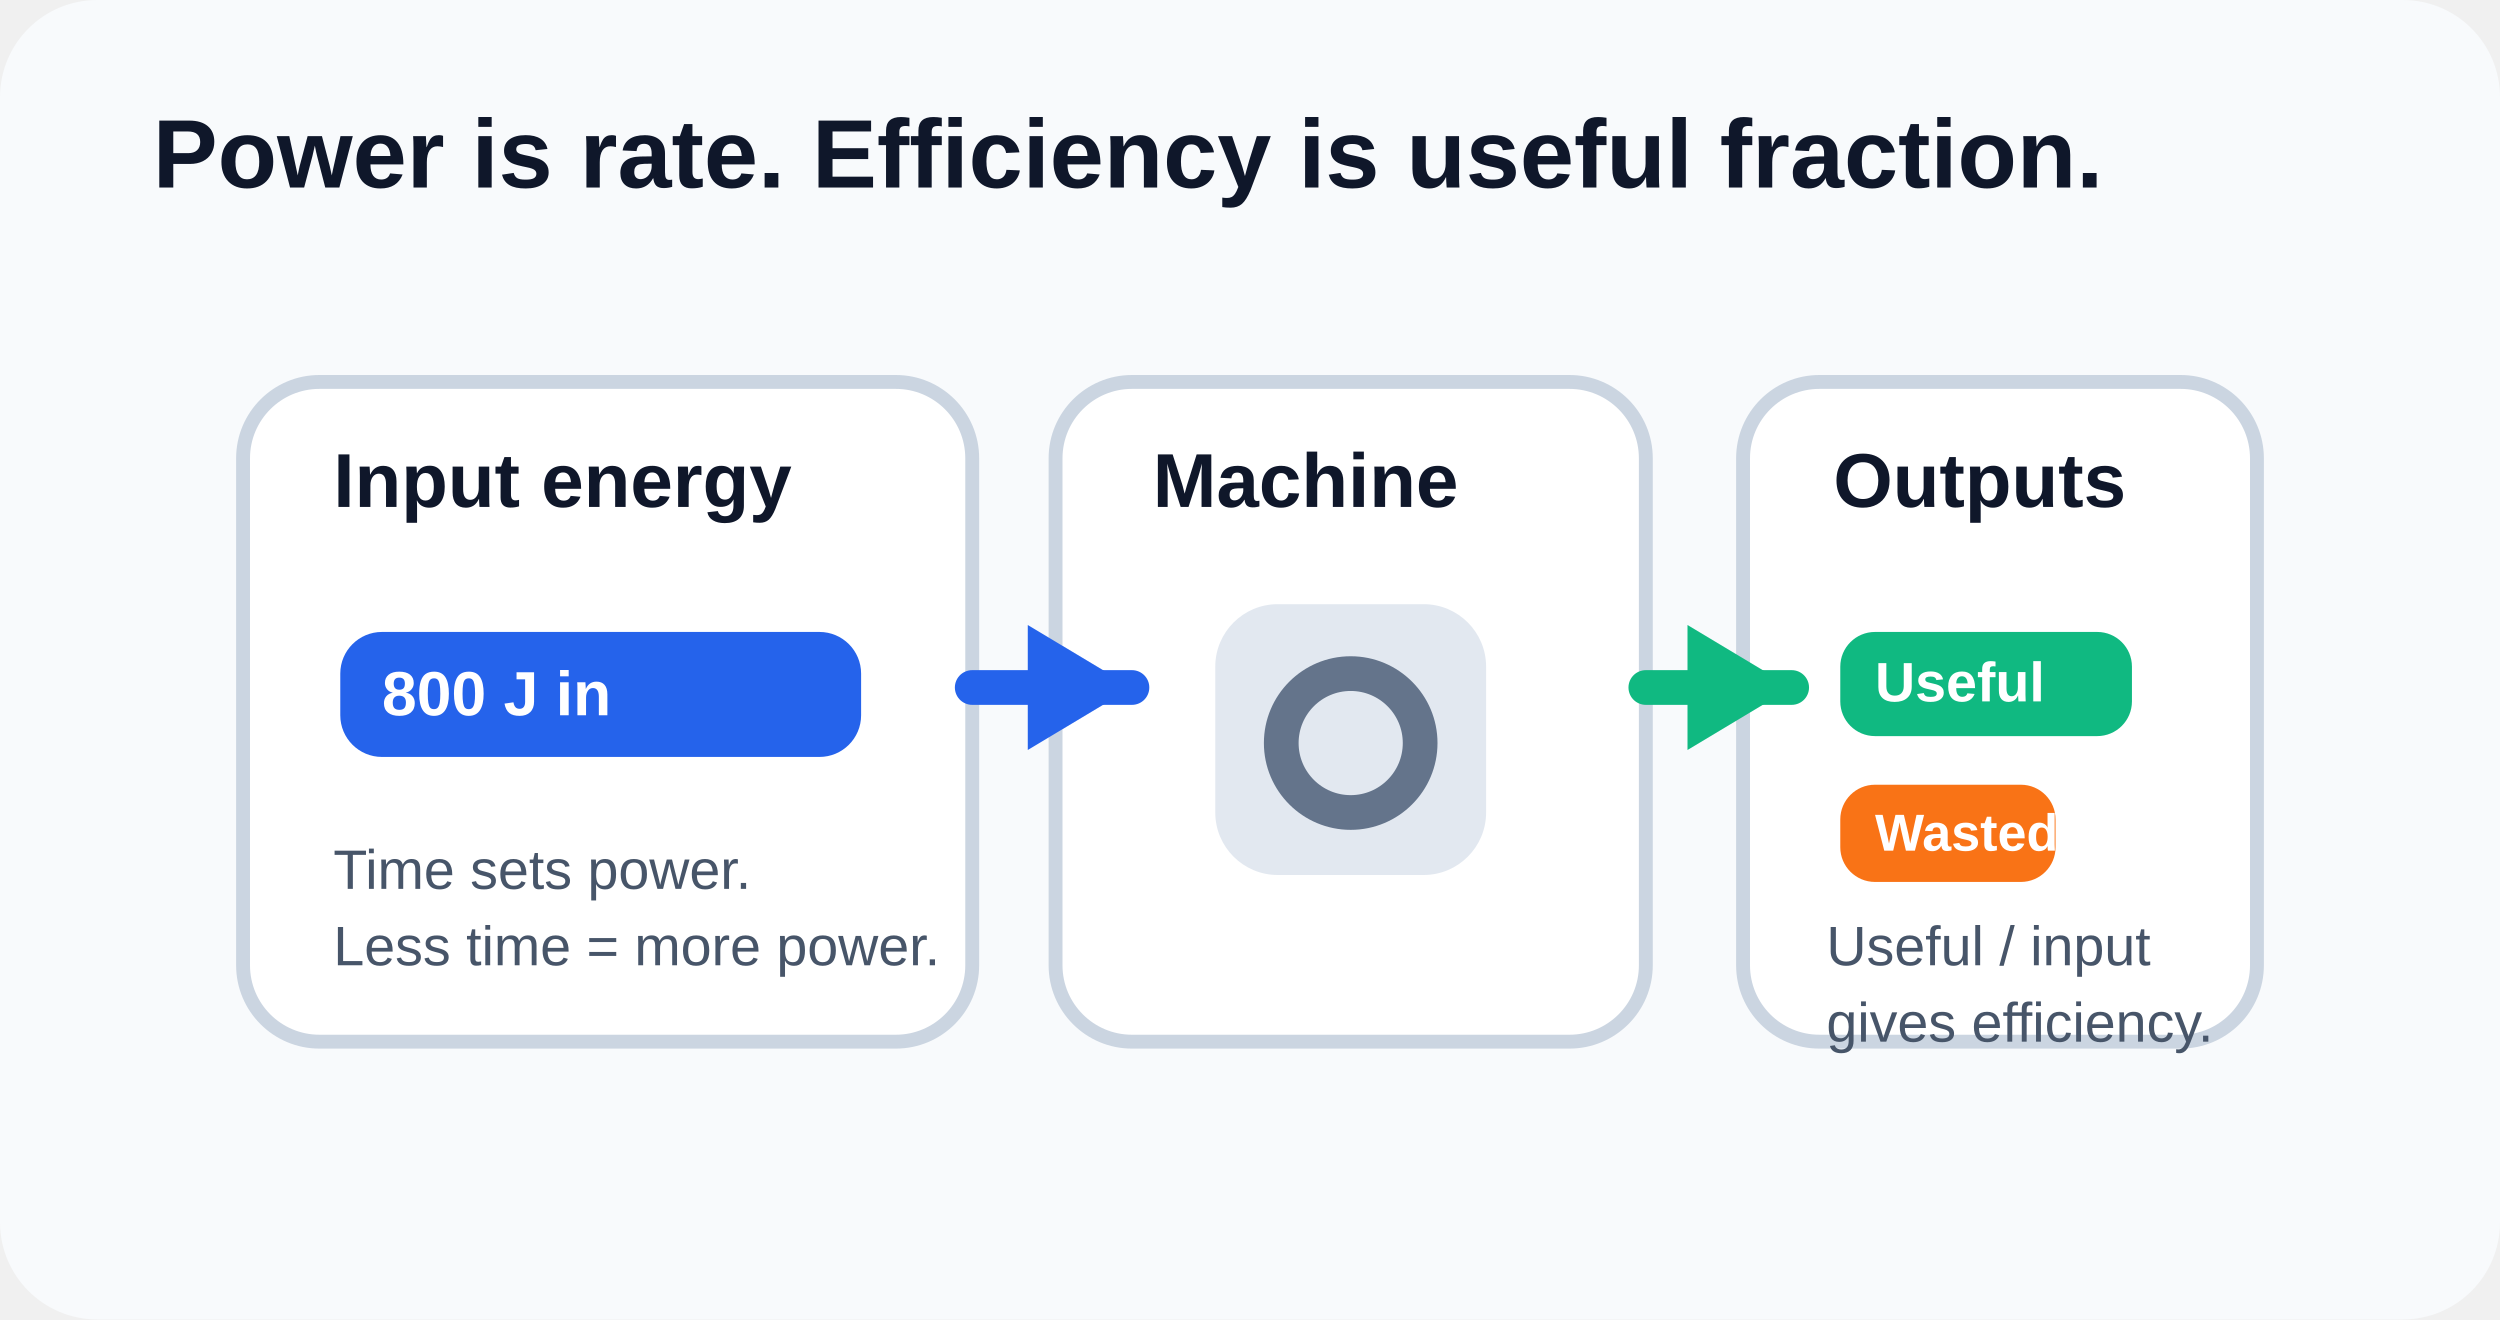
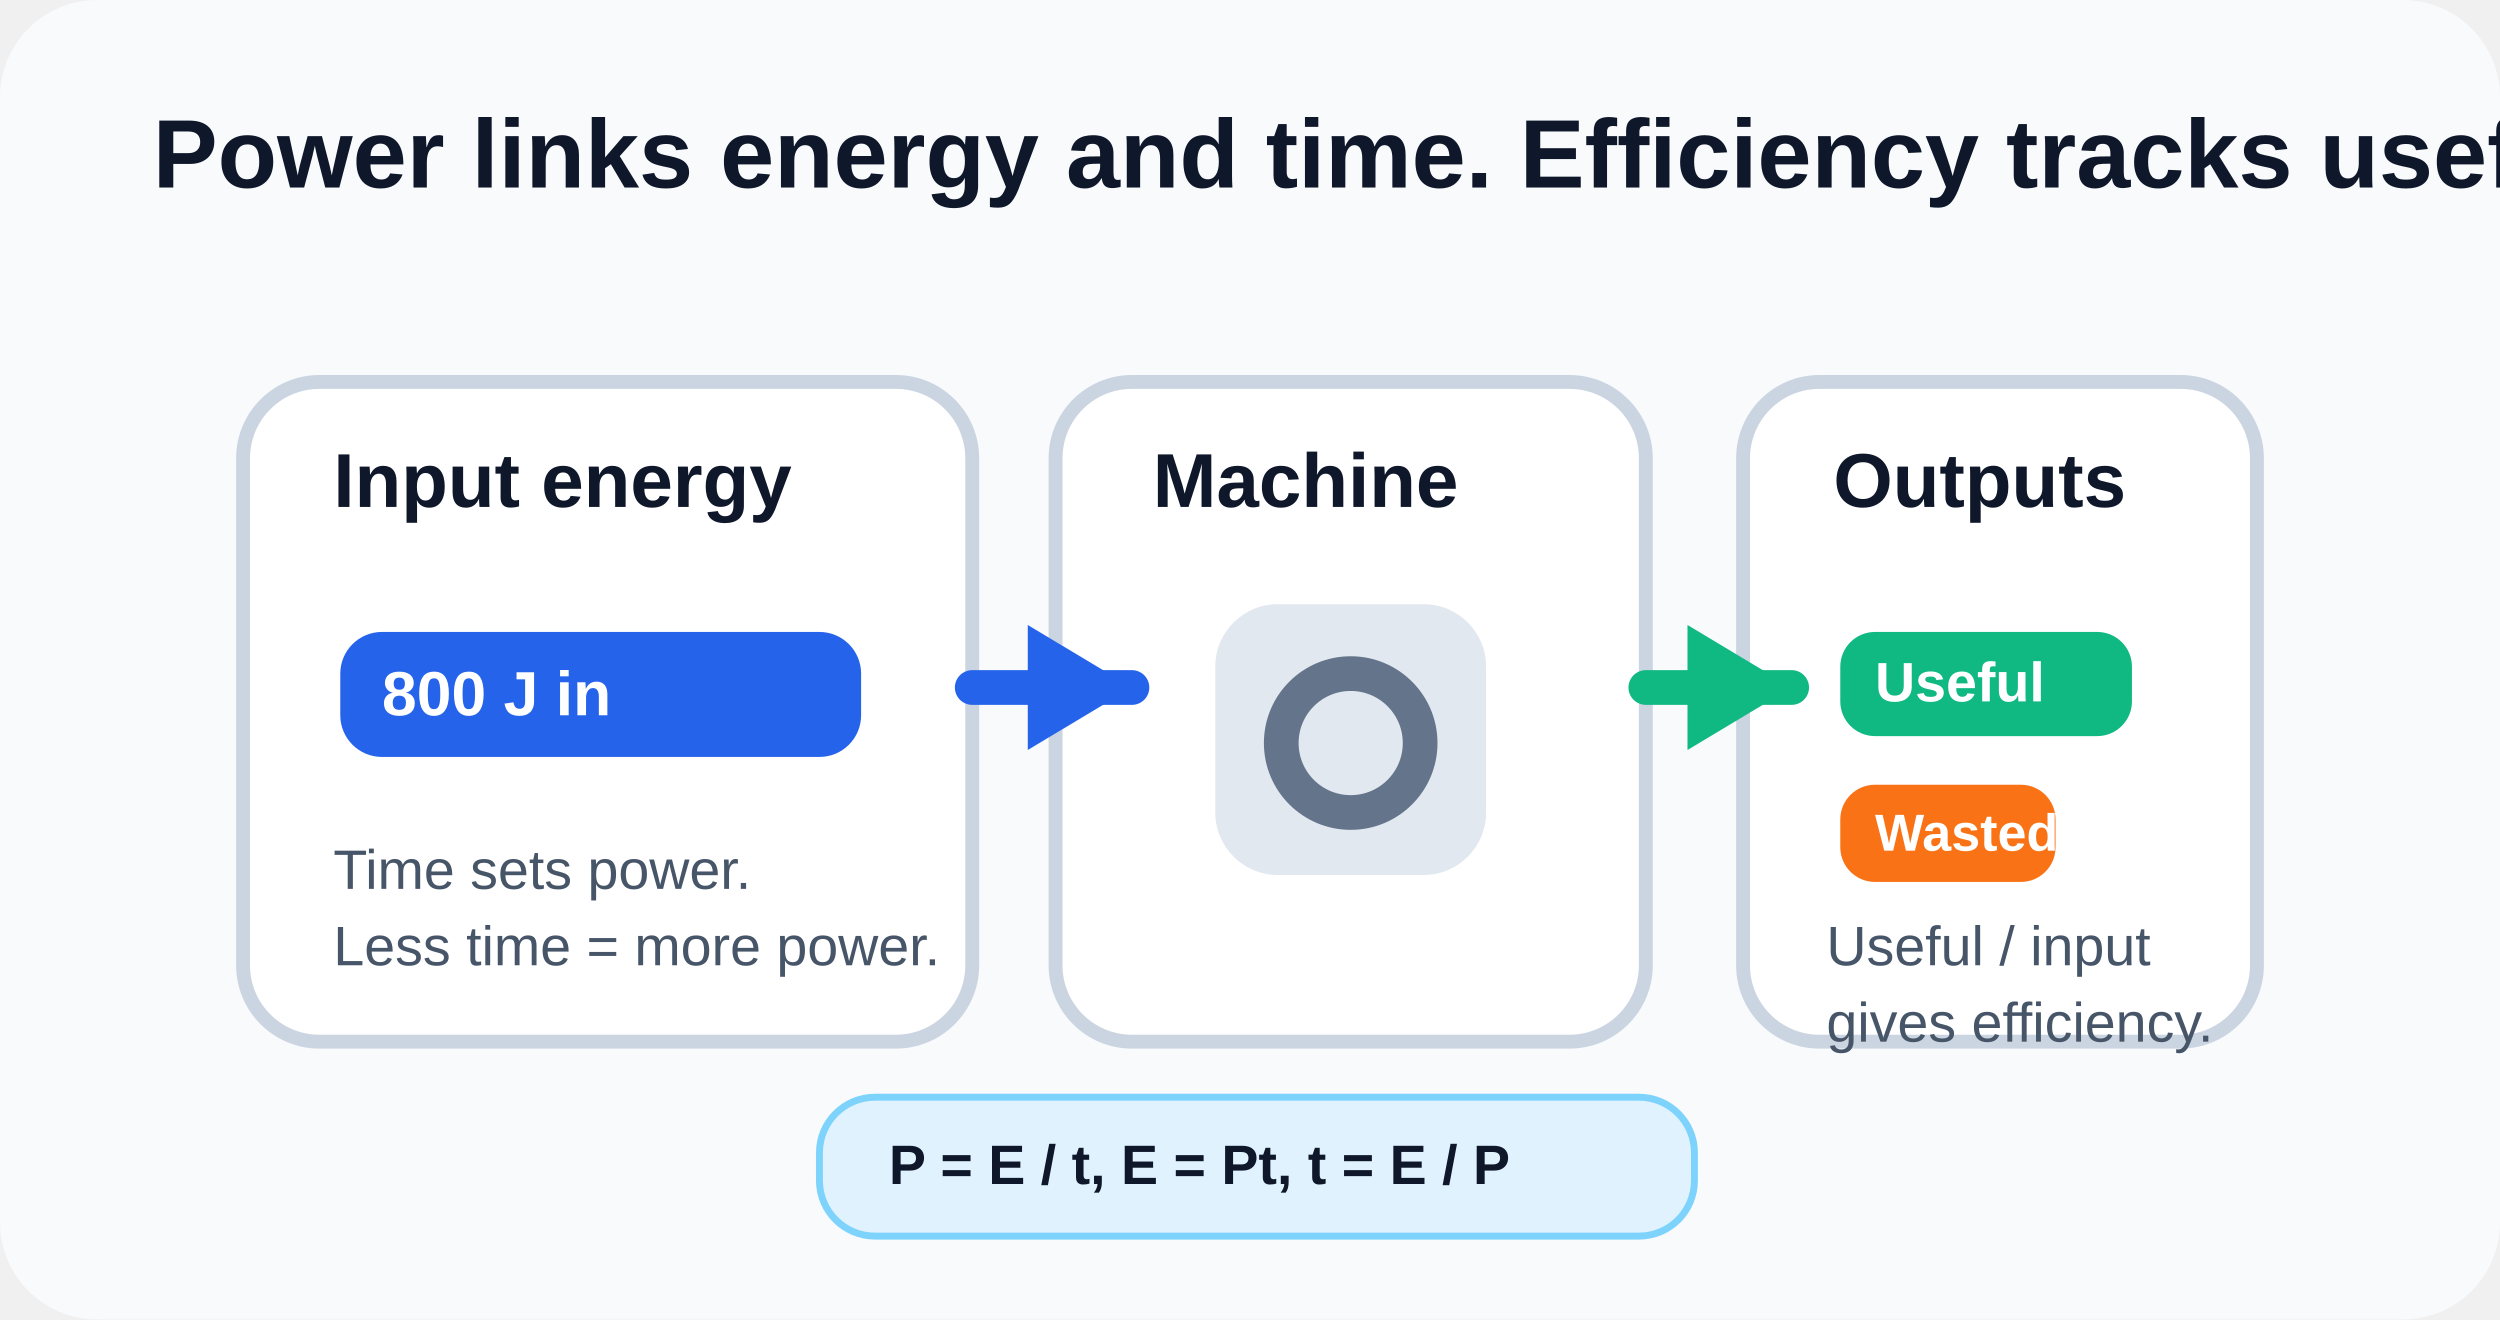
<svg xmlns="http://www.w3.org/2000/svg" viewBox="0 0 720 380" fill="none">
  <rect width="720" height="380" rx="28" fill="#F8FAFC" />
-   <text x="44" y="54" fill="#0F172A" font-size="28" font-family="Arial, sans-serif" font-weight="700">Power is rate. Efficiency is useful fraction.</text>
+   <text x="44" y="54" fill="#0F172A" font-size="28" font-family="Arial, sans-serif" font-weight="700">Power links energy and time. Efficiency tracks usefulness.</text>
  <rect x="70" y="110" width="210" height="190" rx="22" fill="#FFFFFF" stroke="#CBD5E1" stroke-width="4" />
  <text x="96" y="146" fill="#0F172A" font-size="22" font-family="Arial, sans-serif" font-weight="700">Input energy</text>
  <rect x="98" y="182" width="150" height="36" rx="12" fill="#2563EB" />
  <text x="110" y="206" fill="#FFFFFF" font-size="18" font-family="Arial, sans-serif" font-weight="700">800 J in</text>
  <text x="96" y="256" fill="#475569" font-size="16" font-family="Arial, sans-serif">Time sets power.</text>
  <text x="96" y="278" fill="#475569" font-size="16" font-family="Arial, sans-serif">Less time = more power.</text>
  <rect x="304" y="110" width="170" height="190" rx="22" fill="#FFFFFF" stroke="#CBD5E1" stroke-width="4" />
  <text x="332" y="146" fill="#0F172A" font-size="22" font-family="Arial, sans-serif" font-weight="700">Machine</text>
  <rect x="350" y="174" width="78" height="78" rx="18" fill="#E2E8F0" />
  <circle cx="389" cy="214" r="20" stroke="#64748B" stroke-width="10" />
  <rect x="502" y="110" width="148" height="190" rx="22" fill="#FFFFFF" stroke="#CBD5E1" stroke-width="4" />
  <text x="528" y="146" fill="#0F172A" font-size="22" font-family="Arial, sans-serif" font-weight="700">Outputs</text>
  <rect x="530" y="182" width="84" height="30" rx="10" fill="#10B981" />
  <text x="540" y="202" fill="#FFFFFF" font-size="16" font-family="Arial, sans-serif" font-weight="700">Useful</text>
  <rect x="530" y="226" width="62" height="28" rx="10" fill="#F97316" />
  <text x="540" y="245" fill="#FFFFFF" font-size="15" font-family="Arial, sans-serif" font-weight="700">Wasted</text>
  <text x="526" y="278" fill="#475569" font-size="16" font-family="Arial, sans-serif">Useful / input</text>
  <text x="526" y="300" fill="#475569" font-size="16" font-family="Arial, sans-serif">gives efficiency.</text>
  <line x1="280" y1="198" x2="326" y2="198" stroke="#2563EB" stroke-width="10" stroke-linecap="round" />
  <polygon points="326,198 296,180 296,216" fill="#2563EB" />
  <line x1="474" y1="198" x2="516" y2="198" stroke="#10B981" stroke-width="10" stroke-linecap="round" />
  <polygon points="516,198 486,180 486,216" fill="#10B981" />
+   <rect x="236" y="316" width="252" height="40" rx="16" fill="#E0F2FE" stroke="#7DD3FC" stroke-width="2" />
+   <text x="256" y="341" fill="#0F172A" font-size="16" font-family="Arial, sans-serif" font-weight="700">P = E / t,   E = Pt,   t = E / P</text>
</svg>
